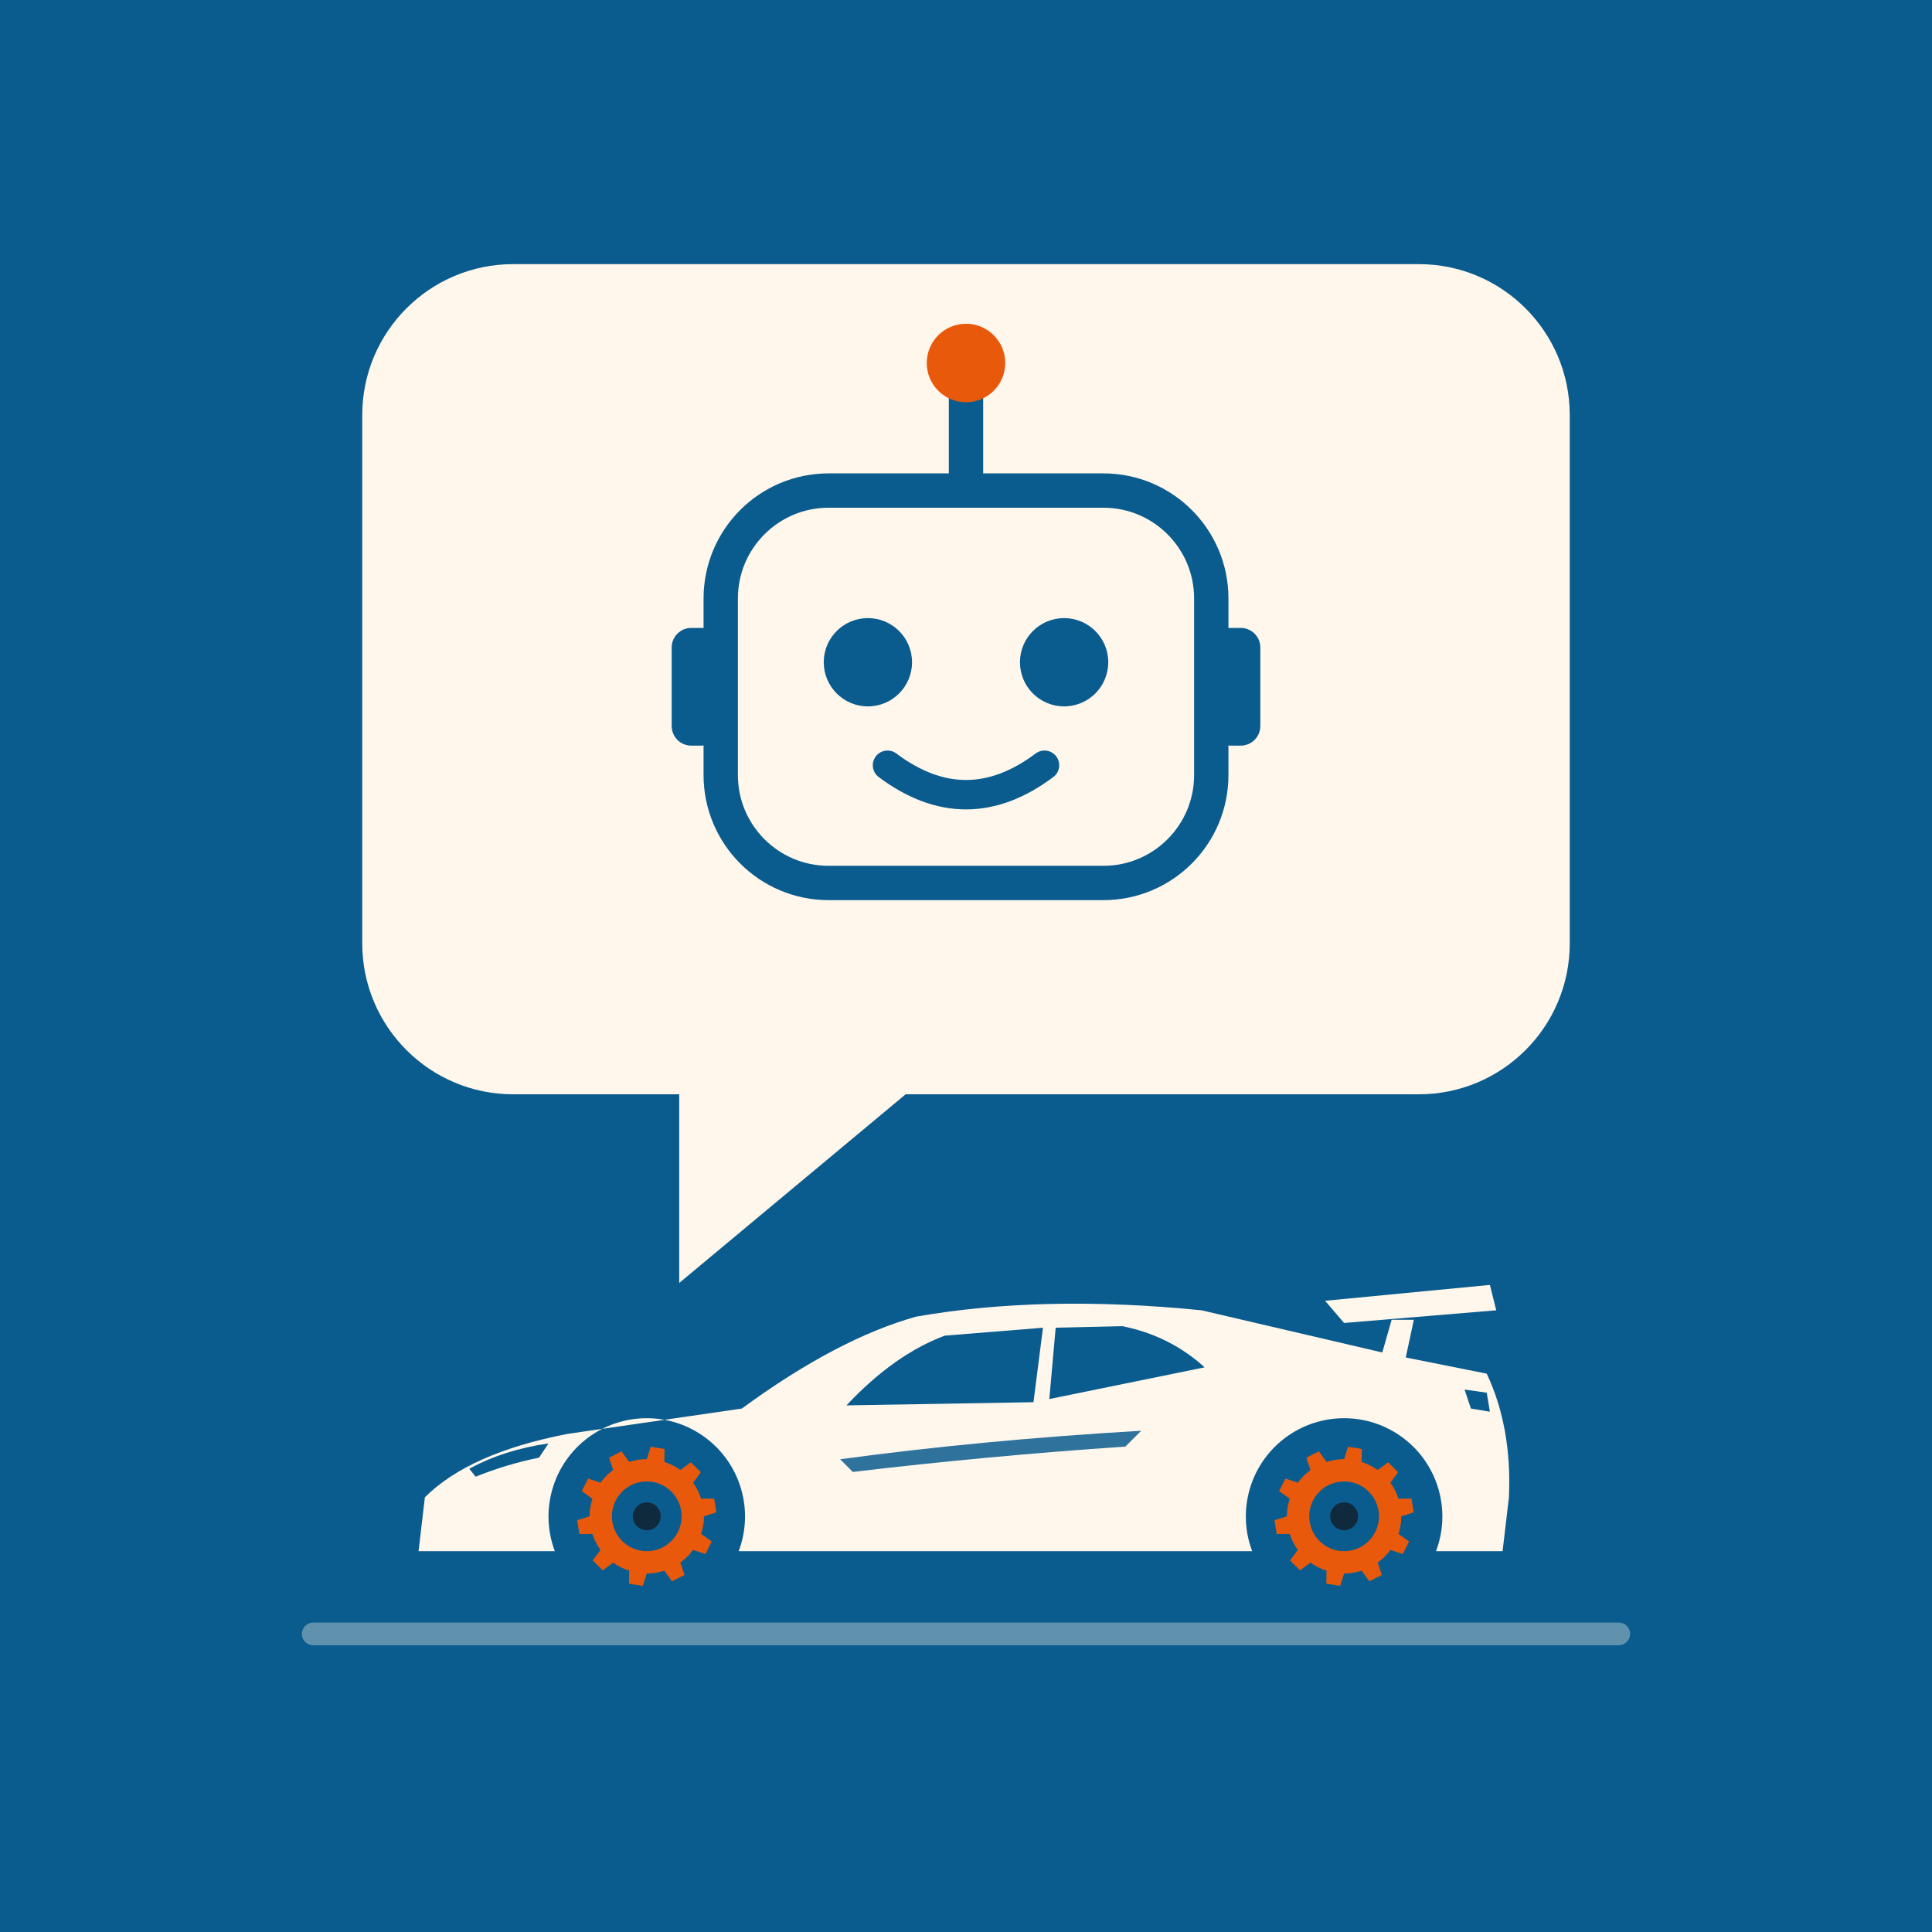
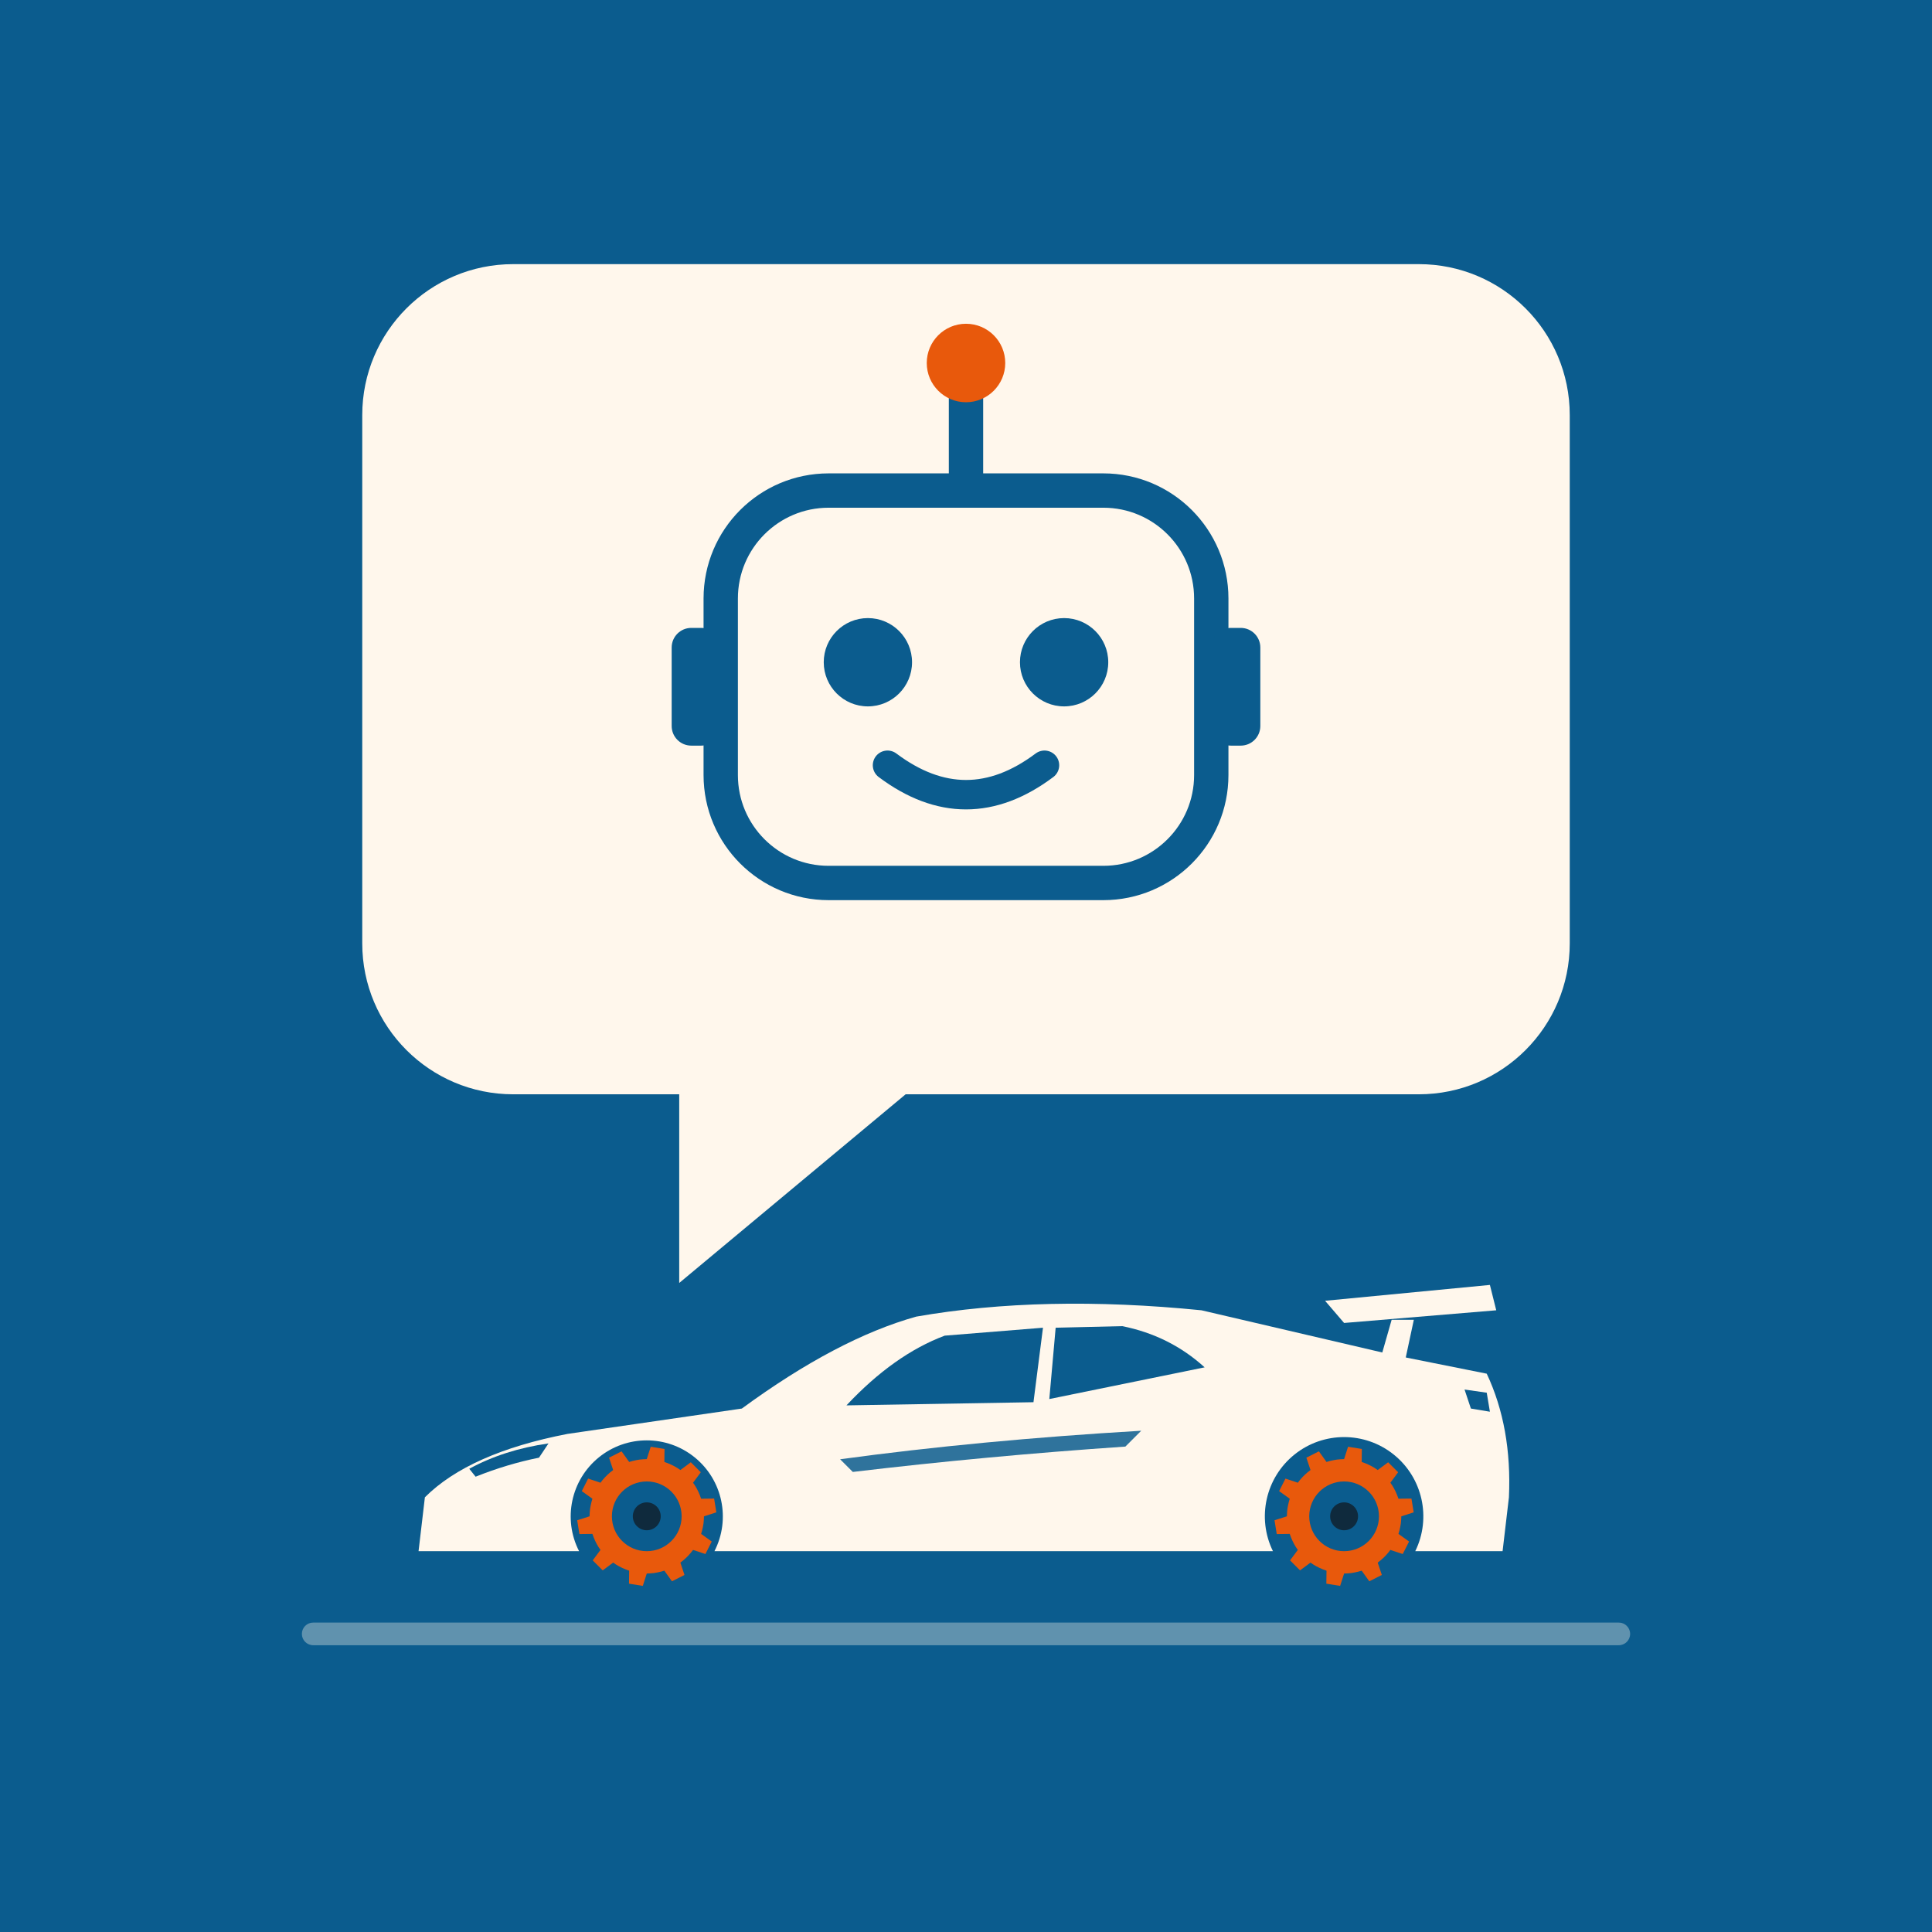
<svg xmlns="http://www.w3.org/2000/svg" viewBox="0 0 512 512" width="512" height="512">
  <rect width="512" height="512" fill="#0B5C8E" />
  <path d="M136,70 h240 a40,40 0 0 1 40,40 v140 a40,40 0 0 1 -40,40 h-136 l-60,50 v-50 h-44 a40,40 0 0 1 -40,-40 v-140 a40,40 0 0 1 40,-40 z" fill="#FFF7EC" />
  <line x1="256" y1="130.0" x2="256" y2="101.4" stroke="#0B5C8E" stroke-width="9.1" stroke-linecap="round" />
  <circle cx="256" cy="96.2" r="10.4" fill="#E8590C" />
  <rect x="191.0" y="130.0" width="130.0" height="104.0" rx="28.6" fill="#FFF7EC" stroke="#0B5C8E" stroke-width="9.1" />
  <rect x="178.0" y="166.4" width="13.0" height="31.2" rx="5.2" fill="#0B5C8E" />
  <rect x="321.0" y="166.4" width="13.0" height="31.2" rx="5.2" fill="#0B5C8E" />
  <circle cx="230.0" cy="175.5" r="11.7" fill="#0B5C8E" />
  <circle cx="282.0" cy="175.5" r="11.7" fill="#0B5C8E" />
  <path d="M235.2,202.8 Q256,218.4 276.8,202.8" stroke="#0B5C8E" stroke-width="7.8" fill="none" stroke-linecap="round" />
  <rect x="80" y="430" width="352" height="6" rx="3" fill="#FFF7EC" opacity="0.35" />
  <g transform="translate(100,338) scale(0.42)">
-     <path d="M26,174 L30,140 Q58,112 120,100 L230,84 Q290,40 340,26 Q420,12 520,22 L640,50 L700,62 Q716,96 714,140 L710,174 L668,174 A62,62 0 1 0 552,174 L228,174 A62,62 0 1 0 112,174 Z" fill="#FFF7EC" />
+     <path d="M26,174 L30,140 Q58,112 120,100 L230,84 Q290,40 340,26 Q420,12 520,22 L640,50 L700,62 Q716,96 714,140 L710,174 L654.9,174 A50,50 0 1 0 565.1,174 L212.7,174 A48,48 0 1 0 127.3,174 Z" fill="#FFF7EC" />
    <path d="M598,16 L702,6 L706,22 L610,30 Z" fill="#FFF7EC" />
    <path d="M640,28 L654,28 L648,56 L632,56 Z" fill="#FFF7EC" />
    <path d="M296,82 Q326,50 358,38 L420,33 L414,80 Z" fill="#0B5C8E" />
    <path d="M428,33 L470,32 Q500,38 522,58 L424,78 Z" fill="#0B5C8E" />
    <path d="M292,116 Q380,104 482,98 L472,108 Q384,114 300,124 Z" fill="#0B5C8E" opacity="0.85" />
    <path d="M58,122 Q80,110 108,106 L102,115 Q82,119 62,127 Z" fill="#0B5C8E" />
    <path d="M686,72 L700,74 L702,86 L690,84 Z" fill="#0B5C8E" />
    <path d="M170.0,115.9 L172.5,108.1 L181.2,109.5 L181.1,117.7 L183.3,118.5 L185.4,119.4 L187.4,120.4 L189.3,121.5 L191.2,122.8 L197.8,117.9 L204.1,124.2 L199.2,130.8 L200.5,132.7 L201.6,134.6 L202.6,136.6 L203.5,138.7 L204.3,140.9 L212.5,140.8 L213.9,149.5 L206.1,152.0 L206.0,154.3 L205.8,156.5 L205.4,158.8 L204.9,161.0 L204.3,163.1 L211.0,167.9 L207.0,175.8 L199.2,173.2 L197.8,175.0 L196.3,176.7 L194.7,178.3 L193.0,179.8 L191.2,181.2 L193.8,189.0 L185.9,193.0 L181.1,186.3 L179.0,186.9 L176.8,187.4 L174.5,187.8 L172.3,188.0 L170.0,188.1 L167.5,195.9 L158.8,194.5 L158.9,186.3 L156.7,185.5 L154.6,184.6 L152.6,183.6 L150.7,182.5 L148.8,181.2 L142.2,186.1 L135.9,179.8 L140.8,173.2 L139.5,171.3 L138.4,169.4 L137.4,167.4 L136.5,165.3 L135.7,163.1 L127.5,163.2 L126.1,154.5 L133.9,152.0 L134.0,149.7 L134.2,147.5 L134.6,145.2 L135.1,143.0 L135.7,140.9 L129.0,136.1 L133.0,128.2 L140.8,130.8 L142.2,129.0 L143.7,127.3 L145.3,125.7 L147.0,124.2 L148.8,122.8 L146.2,115.0 L154.1,111.0 L158.9,117.7 L161.0,117.1 L163.2,116.6 L165.5,116.2 L167.7,116.0 Z" fill="#E8590C" />
    <circle cx="170" cy="152" r="22.0" fill="#0B5C8E" />
    <circle cx="170" cy="152" r="8.8" fill="#0F2A3D" />
    <path d="M610.0,115.9 L612.5,108.1 L621.2,109.5 L621.1,117.7 L623.3,118.5 L625.4,119.4 L627.4,120.4 L629.3,121.5 L631.2,122.8 L637.8,117.9 L644.1,124.2 L639.2,130.8 L640.5,132.7 L641.6,134.6 L642.6,136.6 L643.5,138.7 L644.3,140.9 L652.5,140.8 L653.9,149.5 L646.1,152.0 L646.0,154.3 L645.8,156.5 L645.4,158.8 L644.9,161.0 L644.3,163.1 L651.0,167.9 L647.0,175.8 L639.2,173.2 L637.8,175.0 L636.3,176.7 L634.7,178.3 L633.0,179.8 L631.2,181.2 L633.8,189.0 L625.9,193.0 L621.1,186.3 L619.0,186.9 L616.8,187.4 L614.5,187.8 L612.3,188.0 L610.0,188.1 L607.5,195.9 L598.8,194.5 L598.9,186.3 L596.7,185.5 L594.6,184.6 L592.6,183.6 L590.7,182.5 L588.8,181.2 L582.2,186.1 L575.9,179.8 L580.8,173.2 L579.5,171.3 L578.4,169.4 L577.4,167.4 L576.5,165.3 L575.7,163.1 L567.5,163.2 L566.1,154.5 L573.9,152.0 L574.0,149.7 L574.2,147.5 L574.6,145.2 L575.1,143.0 L575.7,140.9 L569.0,136.1 L573.0,128.2 L580.8,130.8 L582.2,129.0 L583.7,127.3 L585.3,125.7 L587.0,124.2 L588.8,122.8 L586.2,115.0 L594.1,111.0 L598.9,117.7 L601.0,117.1 L603.2,116.6 L605.5,116.2 L607.7,116.0 Z" fill="#E8590C" />
    <circle cx="610" cy="152" r="22.0" fill="#0B5C8E" />
    <circle cx="610" cy="152" r="8.8" fill="#0F2A3D" />
  </g>
</svg>
